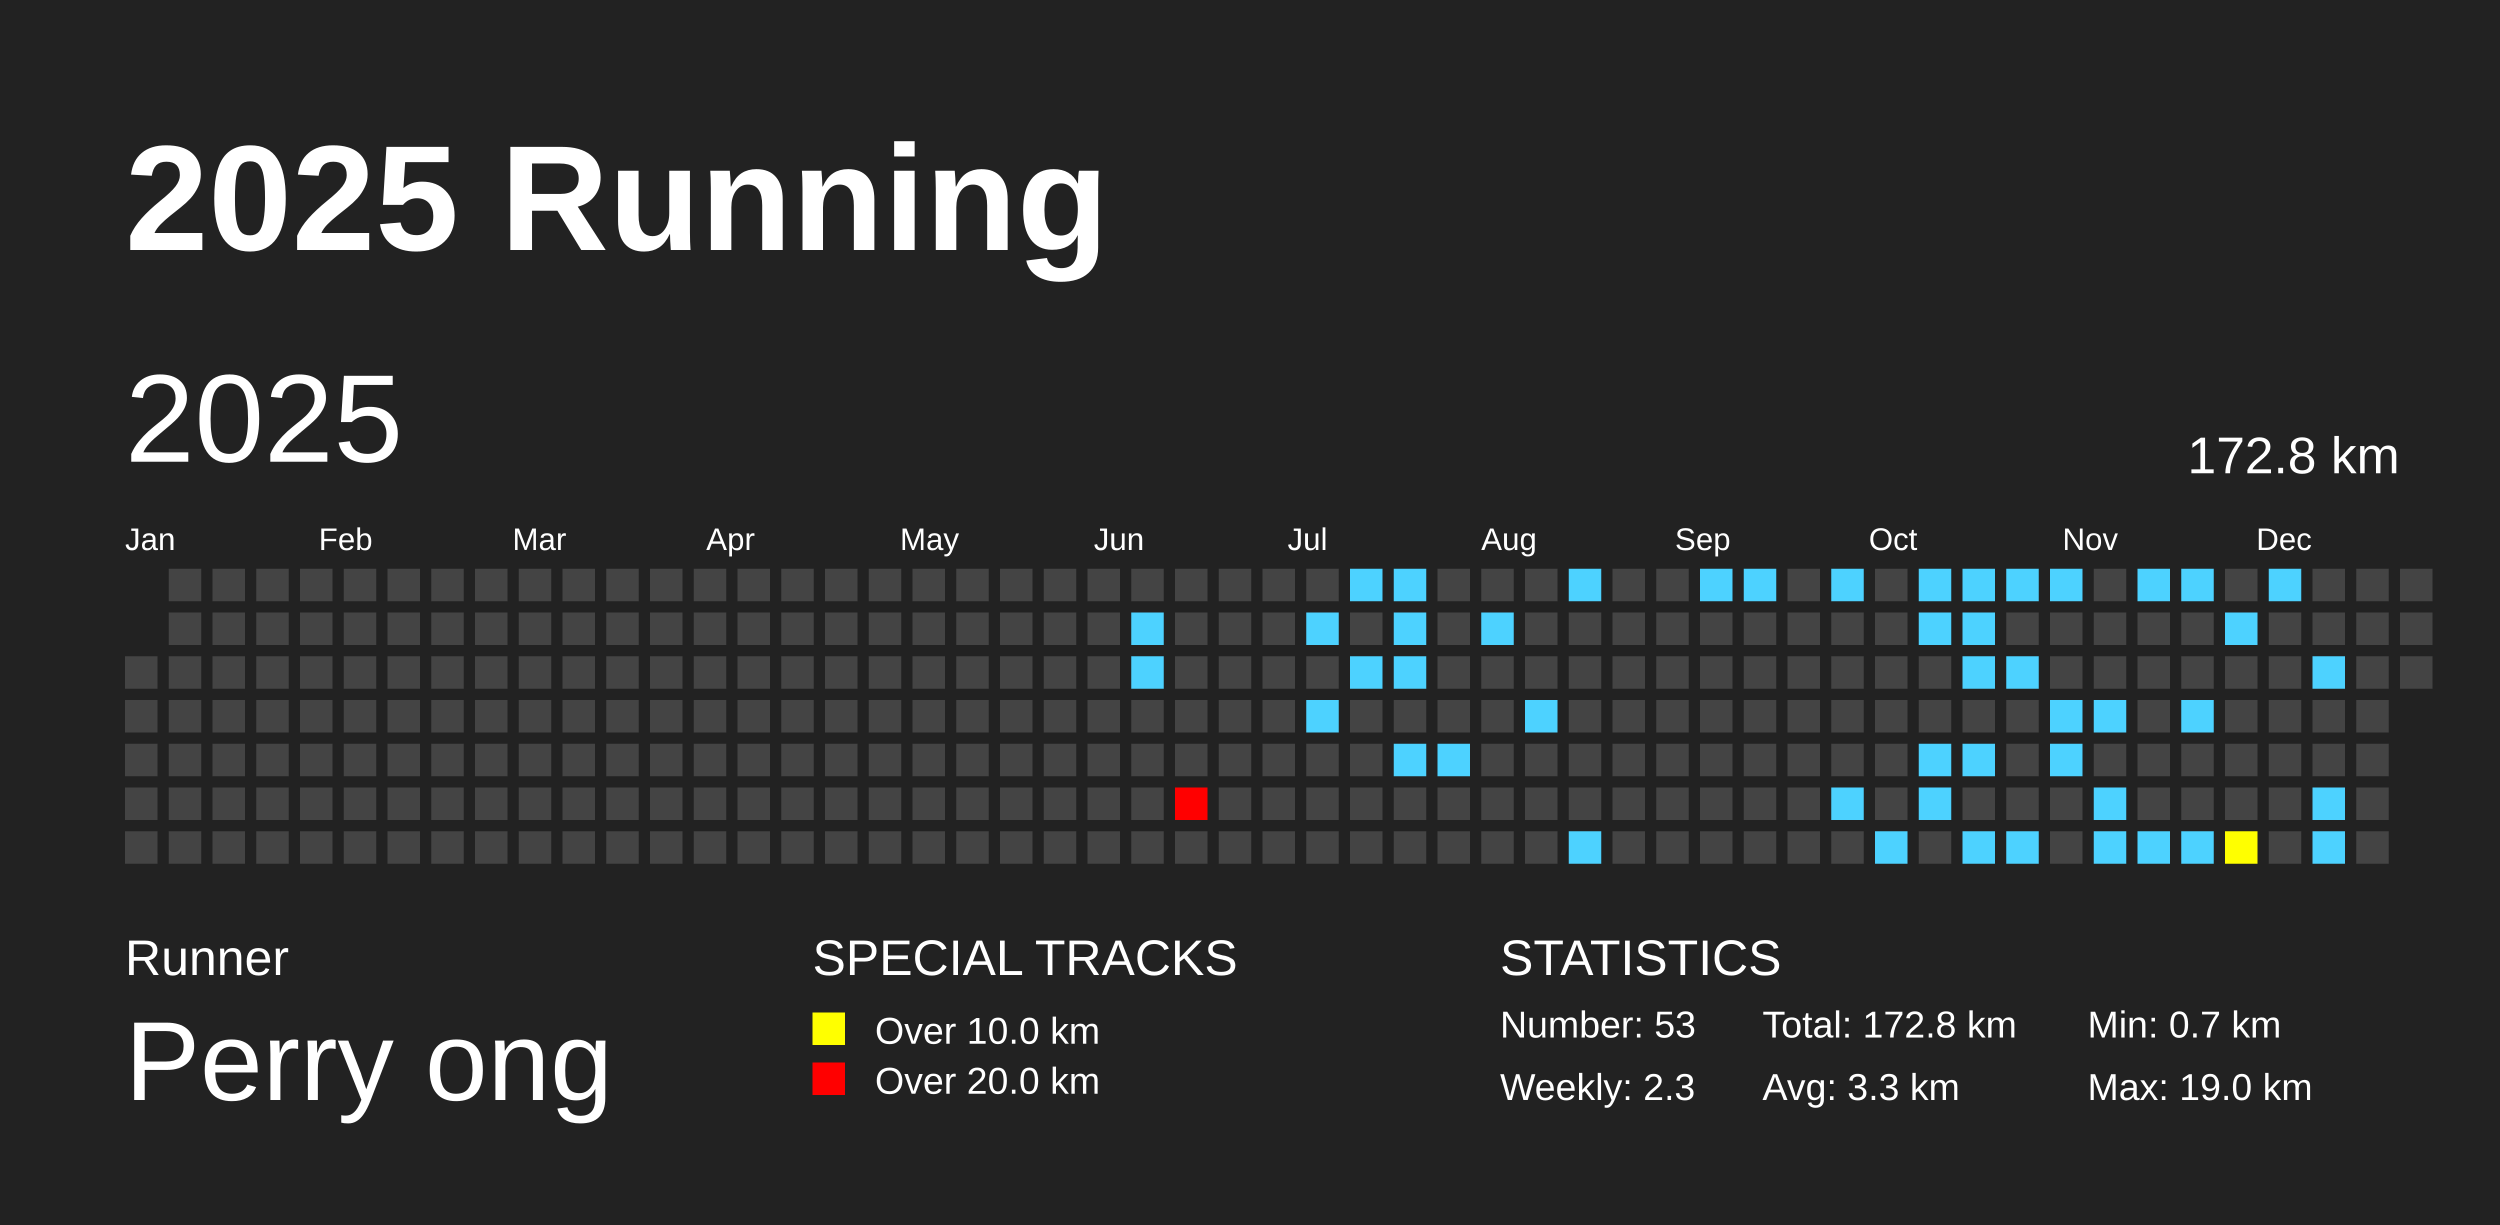
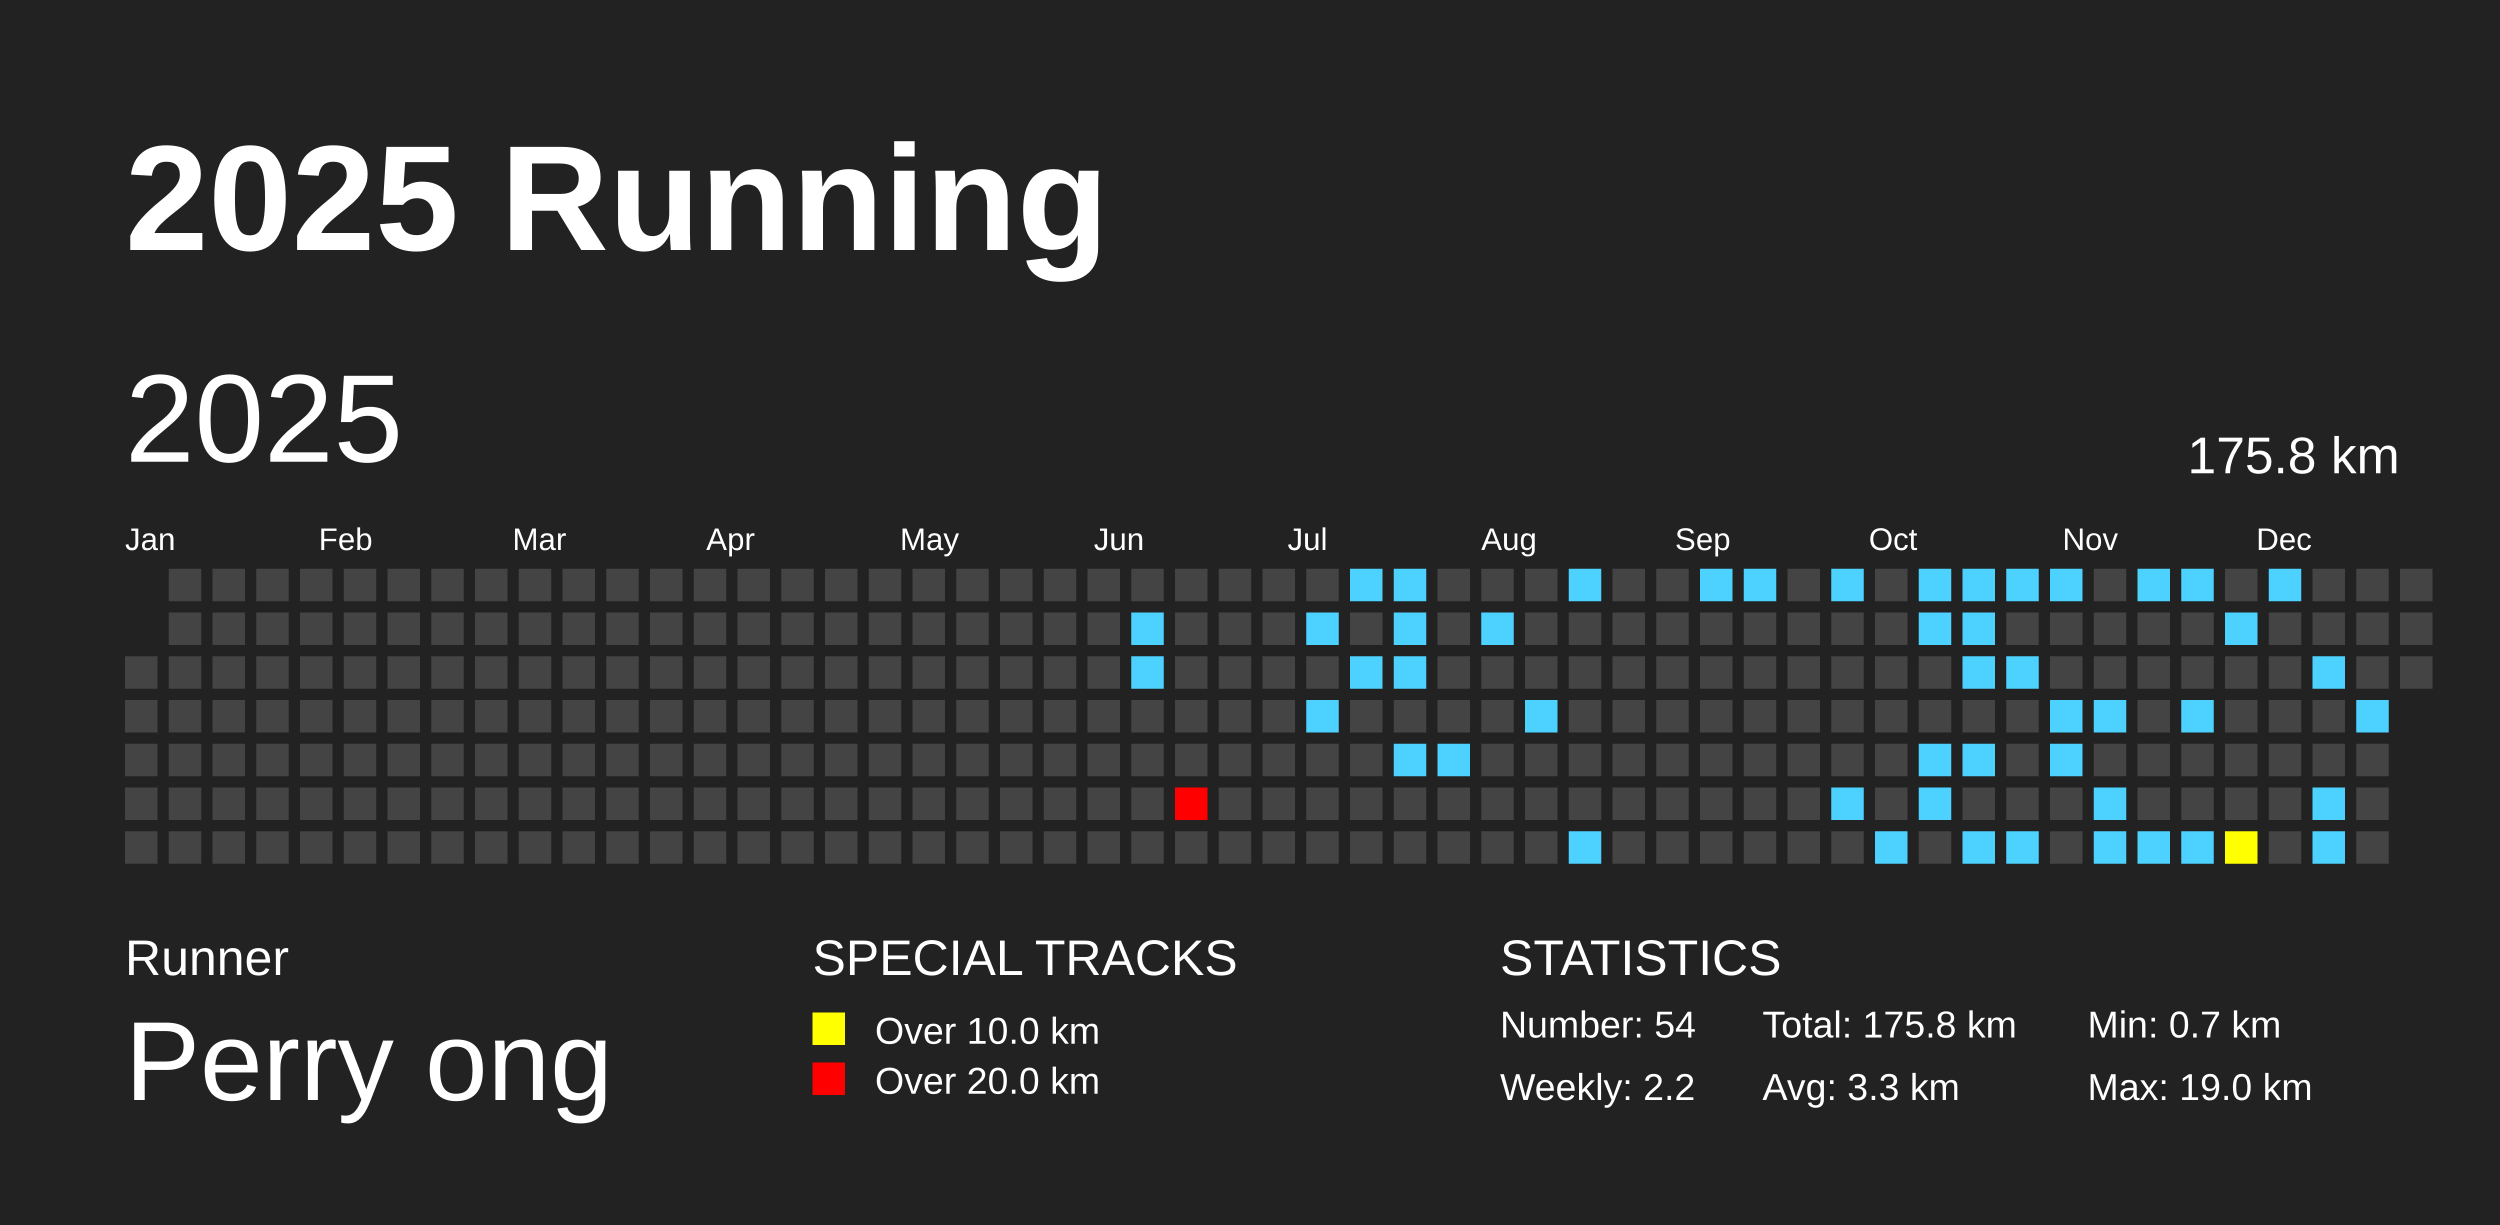
<svg xmlns="http://www.w3.org/2000/svg" baseProfile="full" height="98mm" version="1.1" viewBox="0,0,200,98" width="200mm">
  <defs />
  <rect fill="#222222" height="98" width="200" x="0" y="0" />
  <text fill="#FFFFFF" style="font-size:12px; font-family:Arial; font-weight:bold;" x="10" y="20">2025 Running</text>
  <text fill="#FFFFFF" style="font-size:4px; font-family:Arial" x="10" y="78">Runner</text>
  <text fill="#FFFFFF" style="font-size:9px; font-family:Arial" x="10" y="88">Perry ong</text>
  <text fill="#FFFFFF" style="font-size:4px; font-family:Arial" x="65" y="78">SPECIAL TRACKS</text>
  <rect fill="yellow" height="2.6" width="2.6" x="65" y="81" />
  <text fill="#FFFFFF" style="font-size:3px; font-family:Arial" x="70" y="83.5">Over 10.0 km</text>
  <rect fill="red" height="2.6" width="2.6" x="65" y="85" />
  <text fill="#FFFFFF" style="font-size:3px; font-family:Arial" x="70" y="87.5">Over 20.0 km</text>
  <text fill="#FFFFFF" style="font-size:4px; font-family:Arial" x="120" y="78">STATISTICS</text>
-   <text fill="#FFFFFF" style="font-size:3px; font-family:Arial" x="120" y="83">Number: 53</text>
-   <text fill="#FFFFFF" style="font-size:3px; font-family:Arial" x="120" y="88">Weekly: 2.3</text>
-   <text fill="#FFFFFF" style="font-size:3px; font-family:Arial" x="141" y="83">Total: 172.8 km</text>
+   <text fill="#FFFFFF" style="font-size:3px; font-family:Arial" x="120" y="83">Number: 54</text>
+   <text fill="#FFFFFF" style="font-size:3px; font-family:Arial" x="120" y="88">Weekly: 2.2</text>
+   <text fill="#FFFFFF" style="font-size:3px; font-family:Arial" x="141" y="83">Total: 175.8 km</text>
  <text fill="#FFFFFF" style="font-size:3px; font-family:Arial" x="141" y="88">Avg: 3.3 km</text>
  <text fill="#FFFFFF" style="font-size:3px; font-family:Arial" x="167" y="83">Min: 0.7 km</text>
  <text fill="#FFFFFF" style="font-size:3px; font-family:Arial" x="167" y="88">Max: 19.0 km</text>
  <text dominant-baseline="hanging" fill="#FFFFFF" style="font-size:10.0px; font-family:Arial;" x="10" y="30">2025</text>
-   <text dominant-baseline="hanging" fill="#FFFFFF" style="font-size:4.125px; font-family:Arial;" x="175" y="35">172.8 km</text>
+   <text dominant-baseline="hanging" fill="#FFFFFF" style="font-size:4.125px; font-family:Arial;" x="175" y="35">175.8 km</text>
  <text fill="#FFFFFF" style="font-size:2.5px; font-family:Arial" x="10.0" y="44">Jan</text>
  <text fill="#FFFFFF" style="font-size:2.5px; font-family:Arial" x="25.5" y="44">Feb</text>
  <text fill="#FFFFFF" style="font-size:2.5px; font-family:Arial" x="41.0" y="44">Mar</text>
  <text fill="#FFFFFF" style="font-size:2.5px; font-family:Arial" x="56.5" y="44">Apr</text>
  <text fill="#FFFFFF" style="font-size:2.5px; font-family:Arial" x="72.0" y="44">May</text>
  <text fill="#FFFFFF" style="font-size:2.5px; font-family:Arial" x="87.5" y="44">Jun</text>
  <text fill="#FFFFFF" style="font-size:2.5px; font-family:Arial" x="103.0" y="44">Jul</text>
  <text fill="#FFFFFF" style="font-size:2.5px; font-family:Arial" x="118.5" y="44">Aug</text>
  <text fill="#FFFFFF" style="font-size:2.5px; font-family:Arial" x="134.0" y="44">Sep</text>
  <text fill="#FFFFFF" style="font-size:2.5px; font-family:Arial" x="149.5" y="44">Oct</text>
  <text fill="#FFFFFF" style="font-size:2.5px; font-family:Arial" x="165.0" y="44">Nov</text>
  <text fill="#FFFFFF" style="font-size:2.5px; font-family:Arial" x="180.5" y="44">Dec</text>
  <rect fill="#444444" height="2.6" width="2.6" x="10.0" y="52.5" />
  <rect fill="#444444" height="2.6" width="2.6" x="10.0" y="56.0" />
  <rect fill="#444444" height="2.6" width="2.6" x="10.0" y="59.5" />
  <rect fill="#444444" height="2.6" width="2.6" x="10.0" y="63.0" />
  <rect fill="#444444" height="2.6" width="2.6" x="10.0" y="66.5" />
  <rect fill="#444444" height="2.6" width="2.6" x="13.5" y="45.5" />
  <rect fill="#444444" height="2.6" width="2.6" x="13.5" y="49.0" />
  <rect fill="#444444" height="2.6" width="2.6" x="13.5" y="52.5" />
  <rect fill="#444444" height="2.6" width="2.6" x="13.5" y="56.0" />
  <rect fill="#444444" height="2.6" width="2.6" x="13.5" y="59.5" />
  <rect fill="#444444" height="2.6" width="2.6" x="13.5" y="63.0" />
  <rect fill="#444444" height="2.6" width="2.6" x="13.5" y="66.5" />
  <rect fill="#444444" height="2.6" width="2.6" x="17.0" y="45.5" />
  <rect fill="#444444" height="2.6" width="2.6" x="17.0" y="49.0" />
  <rect fill="#444444" height="2.6" width="2.6" x="17.0" y="52.5" />
  <rect fill="#444444" height="2.6" width="2.6" x="17.0" y="56.0" />
  <rect fill="#444444" height="2.6" width="2.6" x="17.0" y="59.5" />
  <rect fill="#444444" height="2.6" width="2.6" x="17.0" y="63.0" />
  <rect fill="#444444" height="2.6" width="2.6" x="17.0" y="66.5" />
  <rect fill="#444444" height="2.6" width="2.6" x="20.5" y="45.5" />
  <rect fill="#444444" height="2.6" width="2.6" x="20.5" y="49.0" />
  <rect fill="#444444" height="2.6" width="2.6" x="20.5" y="52.5" />
  <rect fill="#444444" height="2.6" width="2.6" x="20.5" y="56.0" />
  <rect fill="#444444" height="2.6" width="2.6" x="20.5" y="59.5" />
  <rect fill="#444444" height="2.6" width="2.6" x="20.5" y="63.0" />
  <rect fill="#444444" height="2.6" width="2.6" x="20.5" y="66.5" />
  <rect fill="#444444" height="2.6" width="2.6" x="24.0" y="45.5" />
  <rect fill="#444444" height="2.6" width="2.6" x="24.0" y="49.0" />
  <rect fill="#444444" height="2.6" width="2.6" x="24.0" y="52.5" />
  <rect fill="#444444" height="2.6" width="2.6" x="24.0" y="56.0" />
  <rect fill="#444444" height="2.6" width="2.6" x="24.0" y="59.5" />
  <rect fill="#444444" height="2.6" width="2.6" x="24.0" y="63.0" />
  <rect fill="#444444" height="2.6" width="2.6" x="24.0" y="66.5" />
  <rect fill="#444444" height="2.6" width="2.6" x="27.5" y="45.5" />
  <rect fill="#444444" height="2.6" width="2.6" x="27.5" y="49.0" />
  <rect fill="#444444" height="2.6" width="2.6" x="27.5" y="52.5" />
  <rect fill="#444444" height="2.6" width="2.6" x="27.5" y="56.0" />
  <rect fill="#444444" height="2.6" width="2.6" x="27.5" y="59.5" />
  <rect fill="#444444" height="2.6" width="2.6" x="27.5" y="63.0" />
  <rect fill="#444444" height="2.6" width="2.6" x="27.5" y="66.5" />
  <rect fill="#444444" height="2.6" width="2.6" x="31.0" y="45.5" />
  <rect fill="#444444" height="2.6" width="2.6" x="31.0" y="49.0" />
  <rect fill="#444444" height="2.6" width="2.6" x="31.0" y="52.5" />
  <rect fill="#444444" height="2.6" width="2.6" x="31.0" y="56.0" />
  <rect fill="#444444" height="2.6" width="2.6" x="31.0" y="59.5" />
  <rect fill="#444444" height="2.6" width="2.6" x="31.0" y="63.0" />
  <rect fill="#444444" height="2.6" width="2.6" x="31.0" y="66.5" />
  <rect fill="#444444" height="2.6" width="2.6" x="34.5" y="45.5" />
  <rect fill="#444444" height="2.6" width="2.6" x="34.5" y="49.0" />
  <rect fill="#444444" height="2.6" width="2.6" x="34.5" y="52.5" />
  <rect fill="#444444" height="2.6" width="2.6" x="34.5" y="56.0" />
  <rect fill="#444444" height="2.6" width="2.6" x="34.5" y="59.5" />
  <rect fill="#444444" height="2.6" width="2.6" x="34.5" y="63.0" />
  <rect fill="#444444" height="2.6" width="2.6" x="34.5" y="66.5" />
  <rect fill="#444444" height="2.6" width="2.6" x="38.0" y="45.5" />
  <rect fill="#444444" height="2.6" width="2.6" x="38.0" y="49.0" />
  <rect fill="#444444" height="2.6" width="2.6" x="38.0" y="52.5" />
  <rect fill="#444444" height="2.6" width="2.6" x="38.0" y="56.0" />
  <rect fill="#444444" height="2.6" width="2.6" x="38.0" y="59.5" />
  <rect fill="#444444" height="2.6" width="2.6" x="38.0" y="63.0" />
  <rect fill="#444444" height="2.6" width="2.6" x="38.0" y="66.5" />
  <rect fill="#444444" height="2.6" width="2.6" x="41.5" y="45.5" />
  <rect fill="#444444" height="2.6" width="2.6" x="41.5" y="49.0" />
  <rect fill="#444444" height="2.6" width="2.6" x="41.5" y="52.5" />
  <rect fill="#444444" height="2.6" width="2.6" x="41.5" y="56.0" />
  <rect fill="#444444" height="2.6" width="2.6" x="41.5" y="59.5" />
  <rect fill="#444444" height="2.6" width="2.6" x="41.5" y="63.0" />
  <rect fill="#444444" height="2.6" width="2.6" x="41.5" y="66.5" />
  <rect fill="#444444" height="2.6" width="2.6" x="45.0" y="45.5" />
  <rect fill="#444444" height="2.6" width="2.6" x="45.0" y="49.0" />
  <rect fill="#444444" height="2.6" width="2.6" x="45.0" y="52.5" />
  <rect fill="#444444" height="2.6" width="2.6" x="45.0" y="56.0" />
  <rect fill="#444444" height="2.6" width="2.6" x="45.0" y="59.5" />
  <rect fill="#444444" height="2.6" width="2.6" x="45.0" y="63.0" />
  <rect fill="#444444" height="2.6" width="2.6" x="45.0" y="66.5" />
  <rect fill="#444444" height="2.6" width="2.6" x="48.5" y="45.5" />
  <rect fill="#444444" height="2.6" width="2.6" x="48.5" y="49.0" />
  <rect fill="#444444" height="2.6" width="2.6" x="48.5" y="52.5" />
  <rect fill="#444444" height="2.6" width="2.6" x="48.5" y="56.0" />
  <rect fill="#444444" height="2.6" width="2.6" x="48.5" y="59.5" />
  <rect fill="#444444" height="2.6" width="2.6" x="48.5" y="63.0" />
  <rect fill="#444444" height="2.6" width="2.6" x="48.5" y="66.5" />
  <rect fill="#444444" height="2.6" width="2.6" x="52.0" y="45.5" />
  <rect fill="#444444" height="2.6" width="2.6" x="52.0" y="49.0" />
  <rect fill="#444444" height="2.6" width="2.6" x="52.0" y="52.5" />
  <rect fill="#444444" height="2.6" width="2.6" x="52.0" y="56.0" />
  <rect fill="#444444" height="2.6" width="2.6" x="52.0" y="59.5" />
  <rect fill="#444444" height="2.6" width="2.6" x="52.0" y="63.0" />
  <rect fill="#444444" height="2.6" width="2.6" x="52.0" y="66.5" />
  <rect fill="#444444" height="2.6" width="2.6" x="55.5" y="45.5" />
  <rect fill="#444444" height="2.6" width="2.6" x="55.5" y="49.0" />
  <rect fill="#444444" height="2.6" width="2.6" x="55.5" y="52.5" />
  <rect fill="#444444" height="2.6" width="2.6" x="55.5" y="56.0" />
  <rect fill="#444444" height="2.6" width="2.6" x="55.5" y="59.5" />
  <rect fill="#444444" height="2.6" width="2.6" x="55.5" y="63.0" />
  <rect fill="#444444" height="2.6" width="2.6" x="55.5" y="66.5" />
  <rect fill="#444444" height="2.6" width="2.6" x="59.0" y="45.5" />
  <rect fill="#444444" height="2.6" width="2.6" x="59.0" y="49.0" />
  <rect fill="#444444" height="2.6" width="2.6" x="59.0" y="52.5" />
  <rect fill="#444444" height="2.6" width="2.6" x="59.0" y="56.0" />
  <rect fill="#444444" height="2.6" width="2.6" x="59.0" y="59.5" />
  <rect fill="#444444" height="2.6" width="2.6" x="59.0" y="63.0" />
  <rect fill="#444444" height="2.6" width="2.6" x="59.0" y="66.5" />
  <rect fill="#444444" height="2.6" width="2.6" x="62.5" y="45.5" />
  <rect fill="#444444" height="2.6" width="2.6" x="62.5" y="49.0" />
  <rect fill="#444444" height="2.6" width="2.6" x="62.5" y="52.5" />
  <rect fill="#444444" height="2.6" width="2.6" x="62.5" y="56.0" />
  <rect fill="#444444" height="2.6" width="2.6" x="62.5" y="59.5" />
  <rect fill="#444444" height="2.6" width="2.6" x="62.5" y="63.0" />
  <rect fill="#444444" height="2.6" width="2.6" x="62.5" y="66.5" />
  <rect fill="#444444" height="2.6" width="2.6" x="66.0" y="45.5" />
  <rect fill="#444444" height="2.6" width="2.6" x="66.0" y="49.0" />
  <rect fill="#444444" height="2.6" width="2.6" x="66.0" y="52.5" />
  <rect fill="#444444" height="2.6" width="2.6" x="66.0" y="56.0" />
  <rect fill="#444444" height="2.6" width="2.6" x="66.0" y="59.5" />
  <rect fill="#444444" height="2.6" width="2.6" x="66.0" y="63.0" />
  <rect fill="#444444" height="2.6" width="2.6" x="66.0" y="66.5" />
  <rect fill="#444444" height="2.6" width="2.6" x="69.5" y="45.5" />
  <rect fill="#444444" height="2.6" width="2.6" x="69.5" y="49.0" />
  <rect fill="#444444" height="2.6" width="2.6" x="69.5" y="52.5" />
  <rect fill="#444444" height="2.6" width="2.6" x="69.5" y="56.0" />
  <rect fill="#444444" height="2.6" width="2.6" x="69.5" y="59.5" />
  <rect fill="#444444" height="2.6" width="2.6" x="69.5" y="63.0" />
  <rect fill="#444444" height="2.6" width="2.6" x="69.5" y="66.5" />
  <rect fill="#444444" height="2.6" width="2.6" x="73.0" y="45.5" />
  <rect fill="#444444" height="2.6" width="2.6" x="73.0" y="49.0" />
  <rect fill="#444444" height="2.6" width="2.6" x="73.0" y="52.5" />
  <rect fill="#444444" height="2.6" width="2.6" x="73.0" y="56.0" />
  <rect fill="#444444" height="2.6" width="2.6" x="73.0" y="59.5" />
  <rect fill="#444444" height="2.6" width="2.6" x="73.0" y="63.0" />
  <rect fill="#444444" height="2.6" width="2.6" x="73.0" y="66.5" />
  <rect fill="#444444" height="2.6" width="2.6" x="76.5" y="45.5" />
  <rect fill="#444444" height="2.6" width="2.6" x="76.5" y="49.0" />
  <rect fill="#444444" height="2.6" width="2.6" x="76.5" y="52.5" />
  <rect fill="#444444" height="2.6" width="2.6" x="76.5" y="56.0" />
  <rect fill="#444444" height="2.6" width="2.6" x="76.5" y="59.5" />
  <rect fill="#444444" height="2.6" width="2.6" x="76.5" y="63.0" />
  <rect fill="#444444" height="2.6" width="2.6" x="76.5" y="66.5" />
  <rect fill="#444444" height="2.6" width="2.6" x="80.0" y="45.5" />
  <rect fill="#444444" height="2.6" width="2.6" x="80.0" y="49.0" />
  <rect fill="#444444" height="2.6" width="2.6" x="80.0" y="52.5" />
  <rect fill="#444444" height="2.6" width="2.6" x="80.0" y="56.0" />
  <rect fill="#444444" height="2.6" width="2.6" x="80.0" y="59.5" />
  <rect fill="#444444" height="2.6" width="2.6" x="80.0" y="63.0" />
  <rect fill="#444444" height="2.6" width="2.6" x="80.0" y="66.5" />
  <rect fill="#444444" height="2.6" width="2.6" x="83.5" y="45.5" />
  <rect fill="#444444" height="2.6" width="2.6" x="83.5" y="49.0" />
  <rect fill="#444444" height="2.6" width="2.6" x="83.5" y="52.5" />
  <rect fill="#444444" height="2.6" width="2.6" x="83.5" y="56.0" />
  <rect fill="#444444" height="2.6" width="2.6" x="83.5" y="59.5" />
  <rect fill="#444444" height="2.6" width="2.6" x="83.5" y="63.0" />
  <rect fill="#444444" height="2.6" width="2.6" x="83.5" y="66.5" />
  <rect fill="#444444" height="2.6" width="2.6" x="87.0" y="45.5" />
  <rect fill="#444444" height="2.6" width="2.6" x="87.0" y="49.0" />
  <rect fill="#444444" height="2.6" width="2.6" x="87.0" y="52.5" />
  <rect fill="#444444" height="2.6" width="2.6" x="87.0" y="56.0" />
  <rect fill="#444444" height="2.6" width="2.6" x="87.0" y="59.5" />
  <rect fill="#444444" height="2.6" width="2.6" x="87.0" y="63.0" />
  <rect fill="#444444" height="2.6" width="2.6" x="87.0" y="66.5" />
  <rect fill="#444444" height="2.6" width="2.6" x="90.5" y="45.5" />
  <rect fill="#4DD2FF" height="2.6" width="2.6" x="90.5" y="49.0" />
  <rect fill="#4DD2FF" height="2.6" width="2.6" x="90.5" y="52.5" />
  <rect fill="#444444" height="2.6" width="2.6" x="90.5" y="56.0" />
  <rect fill="#444444" height="2.6" width="2.6" x="90.5" y="59.5" />
  <rect fill="#444444" height="2.6" width="2.6" x="90.5" y="63.0" />
  <rect fill="#444444" height="2.6" width="2.6" x="90.5" y="66.5" />
  <rect fill="#444444" height="2.6" width="2.6" x="94.0" y="45.5" />
  <rect fill="#444444" height="2.6" width="2.6" x="94.0" y="49.0" />
  <rect fill="#444444" height="2.6" width="2.6" x="94.0" y="52.5" />
  <rect fill="#444444" height="2.6" width="2.6" x="94.0" y="56.0" />
  <rect fill="#444444" height="2.6" width="2.6" x="94.0" y="59.5" />
  <rect fill="red" height="2.6" width="2.6" x="94.0" y="63.0" />
  <rect fill="#444444" height="2.6" width="2.6" x="94.0" y="66.5" />
  <rect fill="#444444" height="2.6" width="2.6" x="97.5" y="45.5" />
  <rect fill="#444444" height="2.6" width="2.6" x="97.5" y="49.0" />
  <rect fill="#444444" height="2.6" width="2.6" x="97.5" y="52.5" />
  <rect fill="#444444" height="2.6" width="2.6" x="97.5" y="56.0" />
  <rect fill="#444444" height="2.6" width="2.6" x="97.5" y="59.5" />
  <rect fill="#444444" height="2.6" width="2.6" x="97.5" y="63.0" />
  <rect fill="#444444" height="2.6" width="2.6" x="97.5" y="66.5" />
  <rect fill="#444444" height="2.6" width="2.6" x="101.0" y="45.5" />
  <rect fill="#444444" height="2.6" width="2.6" x="101.0" y="49.0" />
  <rect fill="#444444" height="2.6" width="2.6" x="101.0" y="52.5" />
  <rect fill="#444444" height="2.6" width="2.6" x="101.0" y="56.0" />
  <rect fill="#444444" height="2.6" width="2.6" x="101.0" y="59.5" />
  <rect fill="#444444" height="2.6" width="2.6" x="101.0" y="63.0" />
  <rect fill="#444444" height="2.6" width="2.6" x="101.0" y="66.5" />
  <rect fill="#444444" height="2.6" width="2.6" x="104.5" y="45.5" />
  <rect fill="#4DD2FF" height="2.6" width="2.6" x="104.5" y="49.0" />
  <rect fill="#444444" height="2.6" width="2.6" x="104.5" y="52.5" />
  <rect fill="#4DD2FF" height="2.6" width="2.6" x="104.5" y="56.0" />
  <rect fill="#444444" height="2.6" width="2.6" x="104.5" y="59.5" />
  <rect fill="#444444" height="2.6" width="2.6" x="104.5" y="63.0" />
  <rect fill="#444444" height="2.6" width="2.6" x="104.5" y="66.5" />
  <rect fill="#4DD2FF" height="2.6" width="2.6" x="108.0" y="45.5" />
  <rect fill="#444444" height="2.6" width="2.6" x="108.0" y="49.0" />
  <rect fill="#4DD2FF" height="2.6" width="2.6" x="108.0" y="52.5" />
  <rect fill="#444444" height="2.6" width="2.6" x="108.0" y="56.0" />
  <rect fill="#444444" height="2.6" width="2.6" x="108.0" y="59.5" />
  <rect fill="#444444" height="2.6" width="2.6" x="108.0" y="63.0" />
  <rect fill="#444444" height="2.6" width="2.6" x="108.0" y="66.5" />
  <rect fill="#4DD2FF" height="2.6" width="2.6" x="111.5" y="45.5" />
  <rect fill="#4DD2FF" height="2.6" width="2.6" x="111.5" y="49.0" />
  <rect fill="#4DD2FF" height="2.6" width="2.6" x="111.5" y="52.5" />
  <rect fill="#444444" height="2.6" width="2.6" x="111.5" y="56.0" />
  <rect fill="#4DD2FF" height="2.6" width="2.6" x="111.5" y="59.5" />
  <rect fill="#444444" height="2.6" width="2.6" x="111.5" y="63.0" />
  <rect fill="#444444" height="2.6" width="2.6" x="111.5" y="66.5" />
  <rect fill="#444444" height="2.6" width="2.6" x="115.0" y="45.5" />
  <rect fill="#444444" height="2.6" width="2.6" x="115.0" y="49.0" />
  <rect fill="#444444" height="2.6" width="2.6" x="115.0" y="52.5" />
  <rect fill="#444444" height="2.6" width="2.6" x="115.0" y="56.0" />
  <rect fill="#4DD2FF" height="2.6" width="2.6" x="115.0" y="59.5" />
  <rect fill="#444444" height="2.6" width="2.6" x="115.0" y="63.0" />
  <rect fill="#444444" height="2.6" width="2.6" x="115.0" y="66.5" />
  <rect fill="#444444" height="2.6" width="2.6" x="118.5" y="45.5" />
  <rect fill="#4DD2FF" height="2.6" width="2.6" x="118.5" y="49.0" />
  <rect fill="#444444" height="2.6" width="2.6" x="118.5" y="52.5" />
  <rect fill="#444444" height="2.6" width="2.6" x="118.5" y="56.0" />
  <rect fill="#444444" height="2.6" width="2.6" x="118.5" y="59.5" />
  <rect fill="#444444" height="2.6" width="2.6" x="118.5" y="63.0" />
  <rect fill="#444444" height="2.6" width="2.6" x="118.5" y="66.5" />
  <rect fill="#444444" height="2.6" width="2.6" x="122.0" y="45.5" />
  <rect fill="#444444" height="2.6" width="2.6" x="122.0" y="49.0" />
  <rect fill="#444444" height="2.6" width="2.6" x="122.0" y="52.5" />
  <rect fill="#4DD2FF" height="2.6" width="2.6" x="122.0" y="56.0" />
  <rect fill="#444444" height="2.6" width="2.6" x="122.0" y="59.5" />
  <rect fill="#444444" height="2.6" width="2.6" x="122.0" y="63.0" />
  <rect fill="#444444" height="2.6" width="2.6" x="122.0" y="66.5" />
  <rect fill="#4DD2FF" height="2.6" width="2.6" x="125.5" y="45.5" />
  <rect fill="#444444" height="2.6" width="2.6" x="125.5" y="49.0" />
  <rect fill="#444444" height="2.6" width="2.6" x="125.5" y="52.5" />
  <rect fill="#444444" height="2.6" width="2.6" x="125.5" y="56.0" />
  <rect fill="#444444" height="2.6" width="2.6" x="125.5" y="59.5" />
  <rect fill="#444444" height="2.6" width="2.6" x="125.5" y="63.0" />
  <rect fill="#4DD2FF" height="2.6" width="2.6" x="125.5" y="66.5" />
  <rect fill="#444444" height="2.6" width="2.6" x="129.0" y="45.5" />
  <rect fill="#444444" height="2.6" width="2.6" x="129.0" y="49.0" />
  <rect fill="#444444" height="2.6" width="2.6" x="129.0" y="52.5" />
  <rect fill="#444444" height="2.6" width="2.6" x="129.0" y="56.0" />
  <rect fill="#444444" height="2.6" width="2.6" x="129.0" y="59.5" />
  <rect fill="#444444" height="2.6" width="2.6" x="129.0" y="63.0" />
  <rect fill="#444444" height="2.6" width="2.6" x="129.0" y="66.5" />
  <rect fill="#444444" height="2.6" width="2.6" x="132.5" y="45.5" />
  <rect fill="#444444" height="2.6" width="2.6" x="132.5" y="49.0" />
  <rect fill="#444444" height="2.6" width="2.6" x="132.5" y="52.5" />
  <rect fill="#444444" height="2.6" width="2.6" x="132.5" y="56.0" />
  <rect fill="#444444" height="2.6" width="2.6" x="132.5" y="59.5" />
  <rect fill="#444444" height="2.6" width="2.6" x="132.5" y="63.0" />
  <rect fill="#444444" height="2.6" width="2.6" x="132.5" y="66.5" />
  <rect fill="#4DD2FF" height="2.6" width="2.6" x="136.0" y="45.5" />
  <rect fill="#444444" height="2.6" width="2.6" x="136.0" y="49.0" />
  <rect fill="#444444" height="2.6" width="2.6" x="136.0" y="52.5" />
  <rect fill="#444444" height="2.6" width="2.6" x="136.0" y="56.0" />
  <rect fill="#444444" height="2.6" width="2.6" x="136.0" y="59.5" />
  <rect fill="#444444" height="2.6" width="2.6" x="136.0" y="63.0" />
  <rect fill="#444444" height="2.6" width="2.6" x="136.0" y="66.5" />
  <rect fill="#4DD2FF" height="2.6" width="2.6" x="139.5" y="45.5" />
  <rect fill="#444444" height="2.6" width="2.6" x="139.5" y="49.0" />
  <rect fill="#444444" height="2.6" width="2.6" x="139.5" y="52.5" />
  <rect fill="#444444" height="2.6" width="2.6" x="139.5" y="56.0" />
  <rect fill="#444444" height="2.6" width="2.6" x="139.5" y="59.5" />
  <rect fill="#444444" height="2.6" width="2.6" x="139.5" y="63.0" />
  <rect fill="#444444" height="2.6" width="2.6" x="139.5" y="66.5" />
  <rect fill="#444444" height="2.6" width="2.6" x="143.0" y="45.5" />
  <rect fill="#444444" height="2.6" width="2.6" x="143.0" y="49.0" />
  <rect fill="#444444" height="2.6" width="2.6" x="143.0" y="52.5" />
  <rect fill="#444444" height="2.6" width="2.6" x="143.0" y="56.0" />
  <rect fill="#444444" height="2.6" width="2.6" x="143.0" y="59.5" />
  <rect fill="#444444" height="2.6" width="2.6" x="143.0" y="63.0" />
  <rect fill="#444444" height="2.6" width="2.6" x="143.0" y="66.5" />
  <rect fill="#4DD2FF" height="2.6" width="2.6" x="146.5" y="45.5" />
  <rect fill="#444444" height="2.6" width="2.6" x="146.5" y="49.0" />
  <rect fill="#444444" height="2.6" width="2.6" x="146.5" y="52.5" />
  <rect fill="#444444" height="2.6" width="2.6" x="146.5" y="56.0" />
  <rect fill="#444444" height="2.6" width="2.6" x="146.5" y="59.5" />
  <rect fill="#4DD2FF" height="2.6" width="2.6" x="146.5" y="63.0" />
  <rect fill="#444444" height="2.6" width="2.6" x="146.5" y="66.5" />
  <rect fill="#444444" height="2.6" width="2.6" x="150.0" y="45.5" />
  <rect fill="#444444" height="2.6" width="2.6" x="150.0" y="49.0" />
  <rect fill="#444444" height="2.6" width="2.6" x="150.0" y="52.5" />
  <rect fill="#444444" height="2.6" width="2.6" x="150.0" y="56.0" />
  <rect fill="#444444" height="2.6" width="2.6" x="150.0" y="59.5" />
  <rect fill="#444444" height="2.6" width="2.6" x="150.0" y="63.0" />
  <rect fill="#4DD2FF" height="2.6" width="2.6" x="150.0" y="66.5" />
  <rect fill="#4DD2FF" height="2.6" width="2.6" x="153.5" y="45.5" />
  <rect fill="#4DD2FF" height="2.6" width="2.6" x="153.5" y="49.0" />
  <rect fill="#444444" height="2.6" width="2.6" x="153.5" y="52.5" />
  <rect fill="#444444" height="2.6" width="2.6" x="153.5" y="56.0" />
  <rect fill="#4DD2FF" height="2.6" width="2.6" x="153.5" y="59.5" />
  <rect fill="#4DD2FF" height="2.6" width="2.6" x="153.5" y="63.0" />
  <rect fill="#444444" height="2.6" width="2.6" x="153.5" y="66.5" />
  <rect fill="#4DD2FF" height="2.6" width="2.6" x="157.0" y="45.5" />
  <rect fill="#4DD2FF" height="2.6" width="2.6" x="157.0" y="49.0" />
  <rect fill="#4DD2FF" height="2.6" width="2.6" x="157.0" y="52.5" />
  <rect fill="#444444" height="2.6" width="2.6" x="157.0" y="56.0" />
  <rect fill="#4DD2FF" height="2.6" width="2.6" x="157.0" y="59.5" />
  <rect fill="#444444" height="2.6" width="2.6" x="157.0" y="63.0" />
  <rect fill="#4DD2FF" height="2.6" width="2.6" x="157.0" y="66.5" />
  <rect fill="#4DD2FF" height="2.6" width="2.6" x="160.5" y="45.5" />
  <rect fill="#444444" height="2.6" width="2.6" x="160.5" y="49.0" />
  <rect fill="#4DD2FF" height="2.6" width="2.6" x="160.5" y="52.5" />
  <rect fill="#444444" height="2.6" width="2.6" x="160.5" y="56.0" />
  <rect fill="#444444" height="2.6" width="2.6" x="160.5" y="59.5" />
  <rect fill="#444444" height="2.6" width="2.6" x="160.5" y="63.0" />
  <rect fill="#4DD2FF" height="2.6" width="2.6" x="160.5" y="66.5" />
  <rect fill="#4DD2FF" height="2.6" width="2.6" x="164.0" y="45.5" />
  <rect fill="#444444" height="2.6" width="2.6" x="164.0" y="49.0" />
  <rect fill="#444444" height="2.6" width="2.6" x="164.0" y="52.5" />
  <rect fill="#4DD2FF" height="2.6" width="2.6" x="164.0" y="56.0" />
  <rect fill="#4DD2FF" height="2.6" width="2.6" x="164.0" y="59.5" />
  <rect fill="#444444" height="2.6" width="2.6" x="164.0" y="63.0" />
  <rect fill="#444444" height="2.6" width="2.6" x="164.0" y="66.5" />
  <rect fill="#444444" height="2.6" width="2.6" x="167.5" y="45.5" />
  <rect fill="#444444" height="2.6" width="2.6" x="167.5" y="49.0" />
  <rect fill="#444444" height="2.6" width="2.6" x="167.5" y="52.5" />
  <rect fill="#4DD2FF" height="2.6" width="2.6" x="167.5" y="56.0" />
  <rect fill="#444444" height="2.6" width="2.6" x="167.5" y="59.5" />
  <rect fill="#4DD2FF" height="2.6" width="2.6" x="167.5" y="63.0" />
  <rect fill="#4DD2FF" height="2.6" width="2.6" x="167.5" y="66.5" />
  <rect fill="#4DD2FF" height="2.6" width="2.6" x="171.0" y="45.5" />
  <rect fill="#444444" height="2.6" width="2.6" x="171.0" y="49.0" />
  <rect fill="#444444" height="2.6" width="2.6" x="171.0" y="52.5" />
  <rect fill="#444444" height="2.6" width="2.6" x="171.0" y="56.0" />
  <rect fill="#444444" height="2.6" width="2.6" x="171.0" y="59.5" />
  <rect fill="#444444" height="2.6" width="2.6" x="171.0" y="63.0" />
  <rect fill="#4DD2FF" height="2.6" width="2.6" x="171.0" y="66.5" />
  <rect fill="#4DD2FF" height="2.6" width="2.6" x="174.5" y="45.5" />
  <rect fill="#444444" height="2.6" width="2.6" x="174.5" y="49.0" />
  <rect fill="#444444" height="2.6" width="2.6" x="174.5" y="52.5" />
  <rect fill="#4DD2FF" height="2.6" width="2.6" x="174.5" y="56.0" />
  <rect fill="#444444" height="2.6" width="2.6" x="174.5" y="59.5" />
  <rect fill="#444444" height="2.6" width="2.6" x="174.5" y="63.0" />
  <rect fill="#4DD2FF" height="2.6" width="2.6" x="174.5" y="66.5" />
  <rect fill="#444444" height="2.6" width="2.6" x="178.0" y="45.5" />
  <rect fill="#4DD2FF" height="2.6" width="2.6" x="178.0" y="49.0" />
  <rect fill="#444444" height="2.6" width="2.6" x="178.0" y="52.5" />
  <rect fill="#444444" height="2.6" width="2.6" x="178.0" y="56.0" />
  <rect fill="#444444" height="2.6" width="2.6" x="178.0" y="59.5" />
  <rect fill="#444444" height="2.6" width="2.6" x="178.0" y="63.0" />
  <rect fill="yellow" height="2.6" width="2.6" x="178.0" y="66.5" />
  <rect fill="#4DD2FF" height="2.6" width="2.6" x="181.5" y="45.5" />
  <rect fill="#444444" height="2.6" width="2.6" x="181.5" y="49.0" />
  <rect fill="#444444" height="2.6" width="2.6" x="181.5" y="52.5" />
  <rect fill="#444444" height="2.6" width="2.6" x="181.5" y="56.0" />
  <rect fill="#444444" height="2.6" width="2.6" x="181.5" y="59.5" />
  <rect fill="#444444" height="2.6" width="2.6" x="181.5" y="63.0" />
  <rect fill="#444444" height="2.6" width="2.6" x="181.5" y="66.5" />
  <rect fill="#444444" height="2.6" width="2.6" x="185.0" y="45.5" />
  <rect fill="#444444" height="2.6" width="2.6" x="185.0" y="49.0" />
  <rect fill="#4DD2FF" height="2.6" width="2.6" x="185.0" y="52.5" />
  <rect fill="#444444" height="2.6" width="2.6" x="185.0" y="56.0" />
  <rect fill="#444444" height="2.6" width="2.6" x="185.0" y="59.5" />
  <rect fill="#4DD2FF" height="2.6" width="2.6" x="185.0" y="63.0" />
  <rect fill="#4DD2FF" height="2.6" width="2.6" x="185.0" y="66.5" />
  <rect fill="#444444" height="2.6" width="2.6" x="188.5" y="45.5" />
  <rect fill="#444444" height="2.6" width="2.6" x="188.5" y="49.0" />
  <rect fill="#444444" height="2.6" width="2.6" x="188.5" y="52.5" />
-   <rect fill="#444444" height="2.6" width="2.6" x="188.5" y="56.0" />
+   <rect fill="#4DD2FF" height="2.6" width="2.6" x="188.5" y="56.0" />
  <rect fill="#444444" height="2.6" width="2.6" x="188.5" y="59.5" />
  <rect fill="#444444" height="2.6" width="2.6" x="188.5" y="63.0" />
  <rect fill="#444444" height="2.6" width="2.6" x="188.5" y="66.5" />
  <rect fill="#444444" height="2.6" width="2.6" x="192.0" y="45.5" />
  <rect fill="#444444" height="2.6" width="2.6" x="192.0" y="49.0" />
  <rect fill="#444444" height="2.6" width="2.6" x="192.0" y="52.5" />
</svg>
